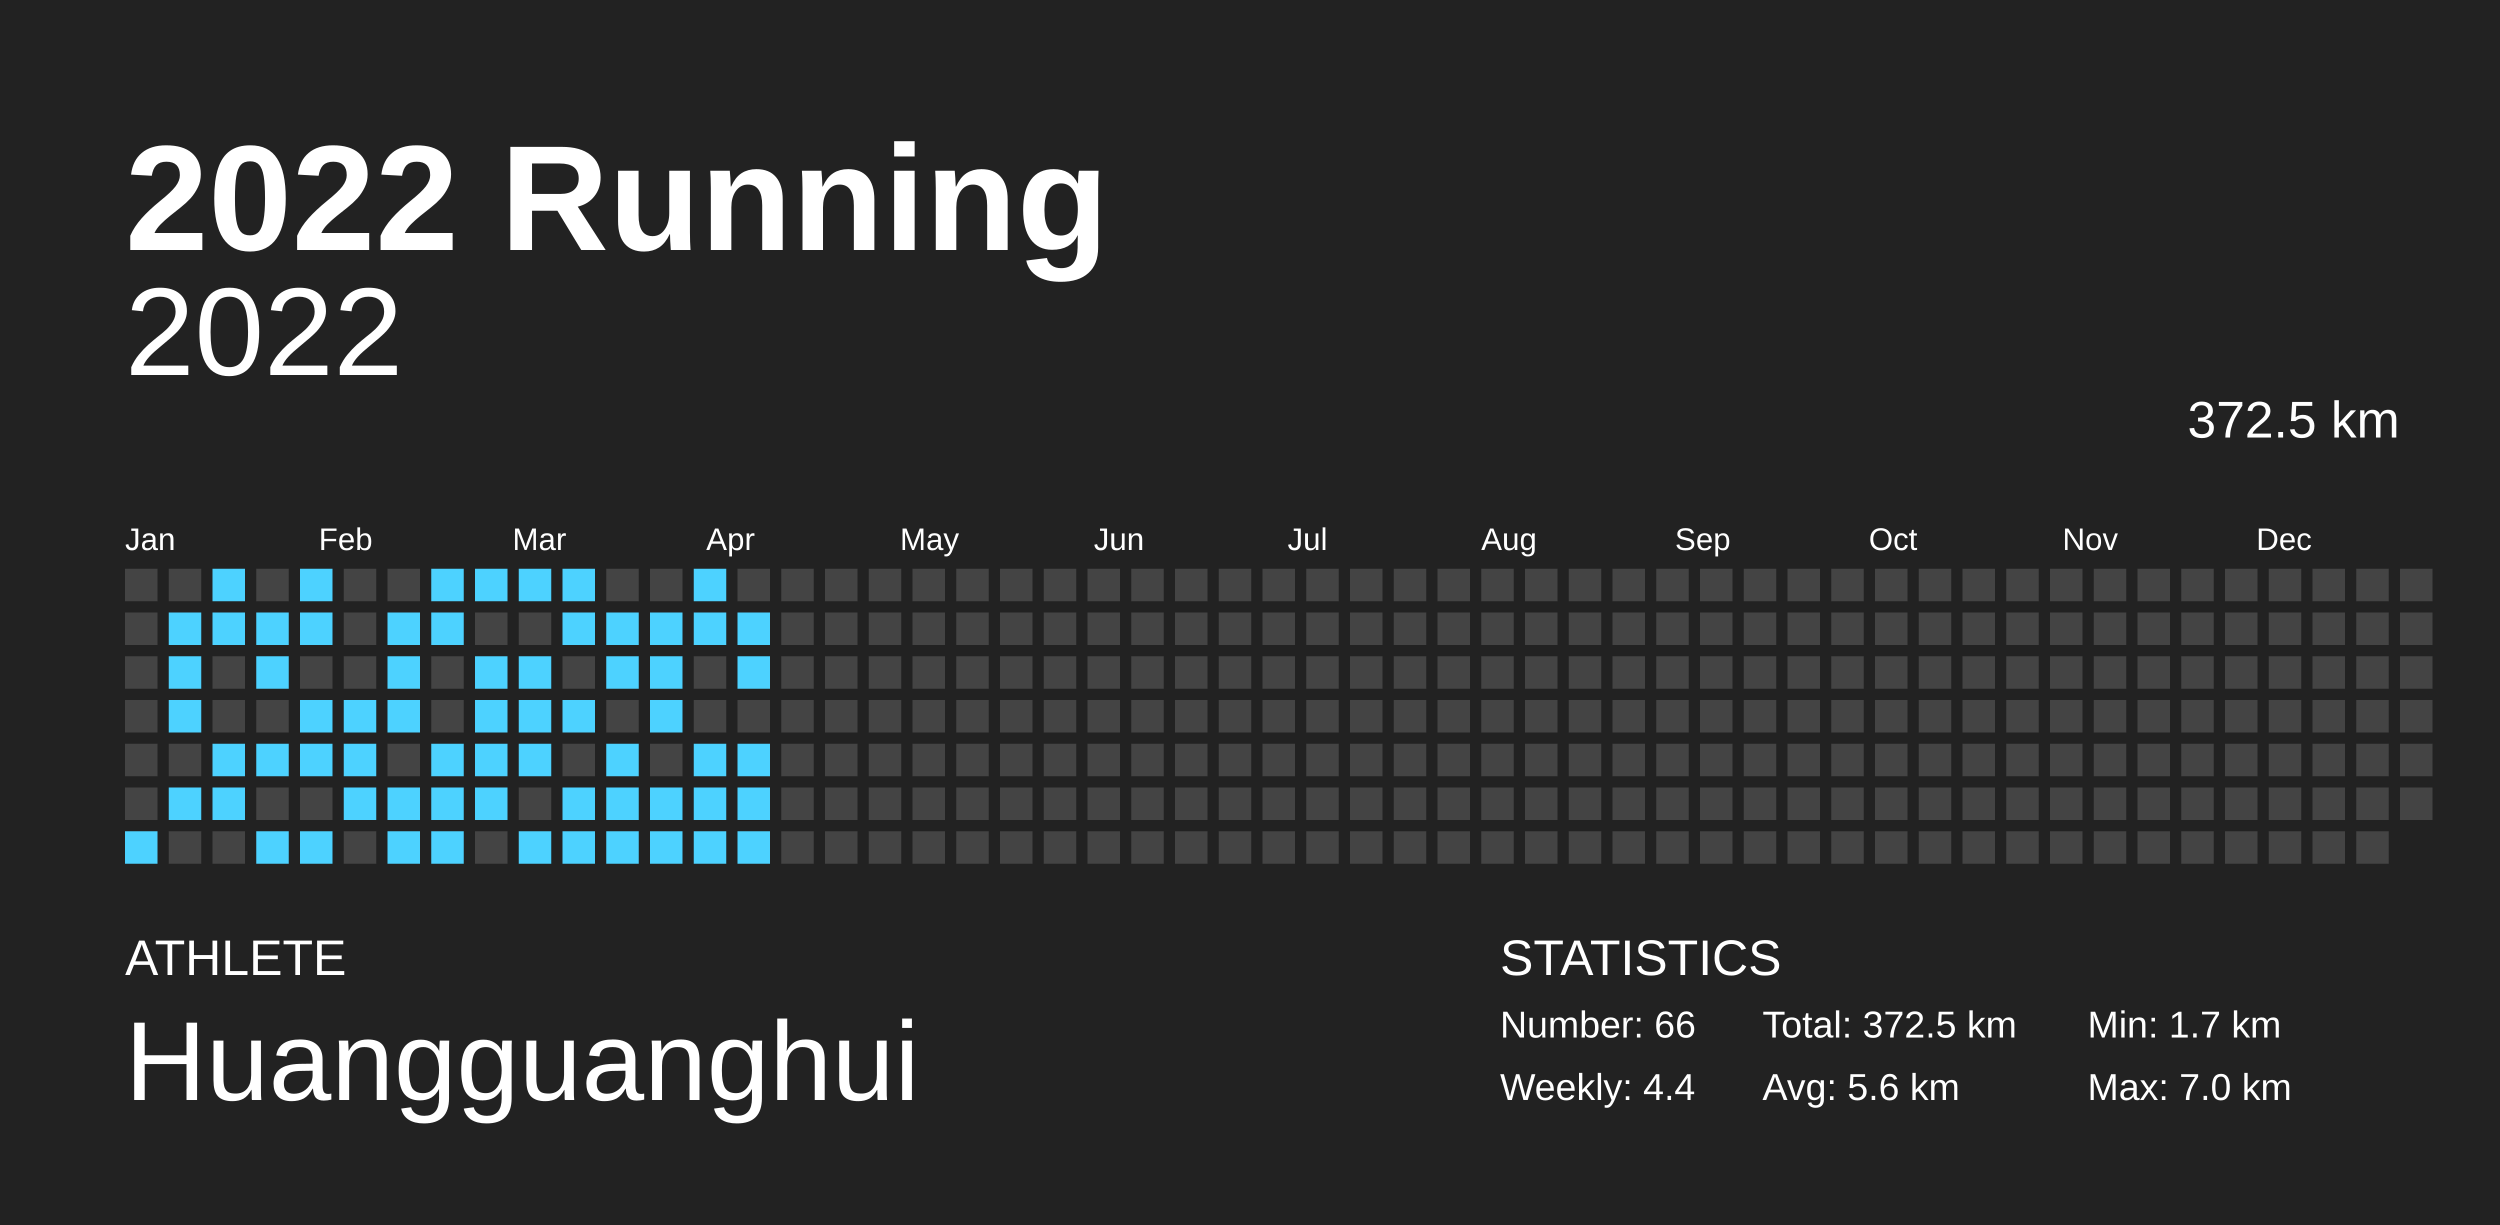
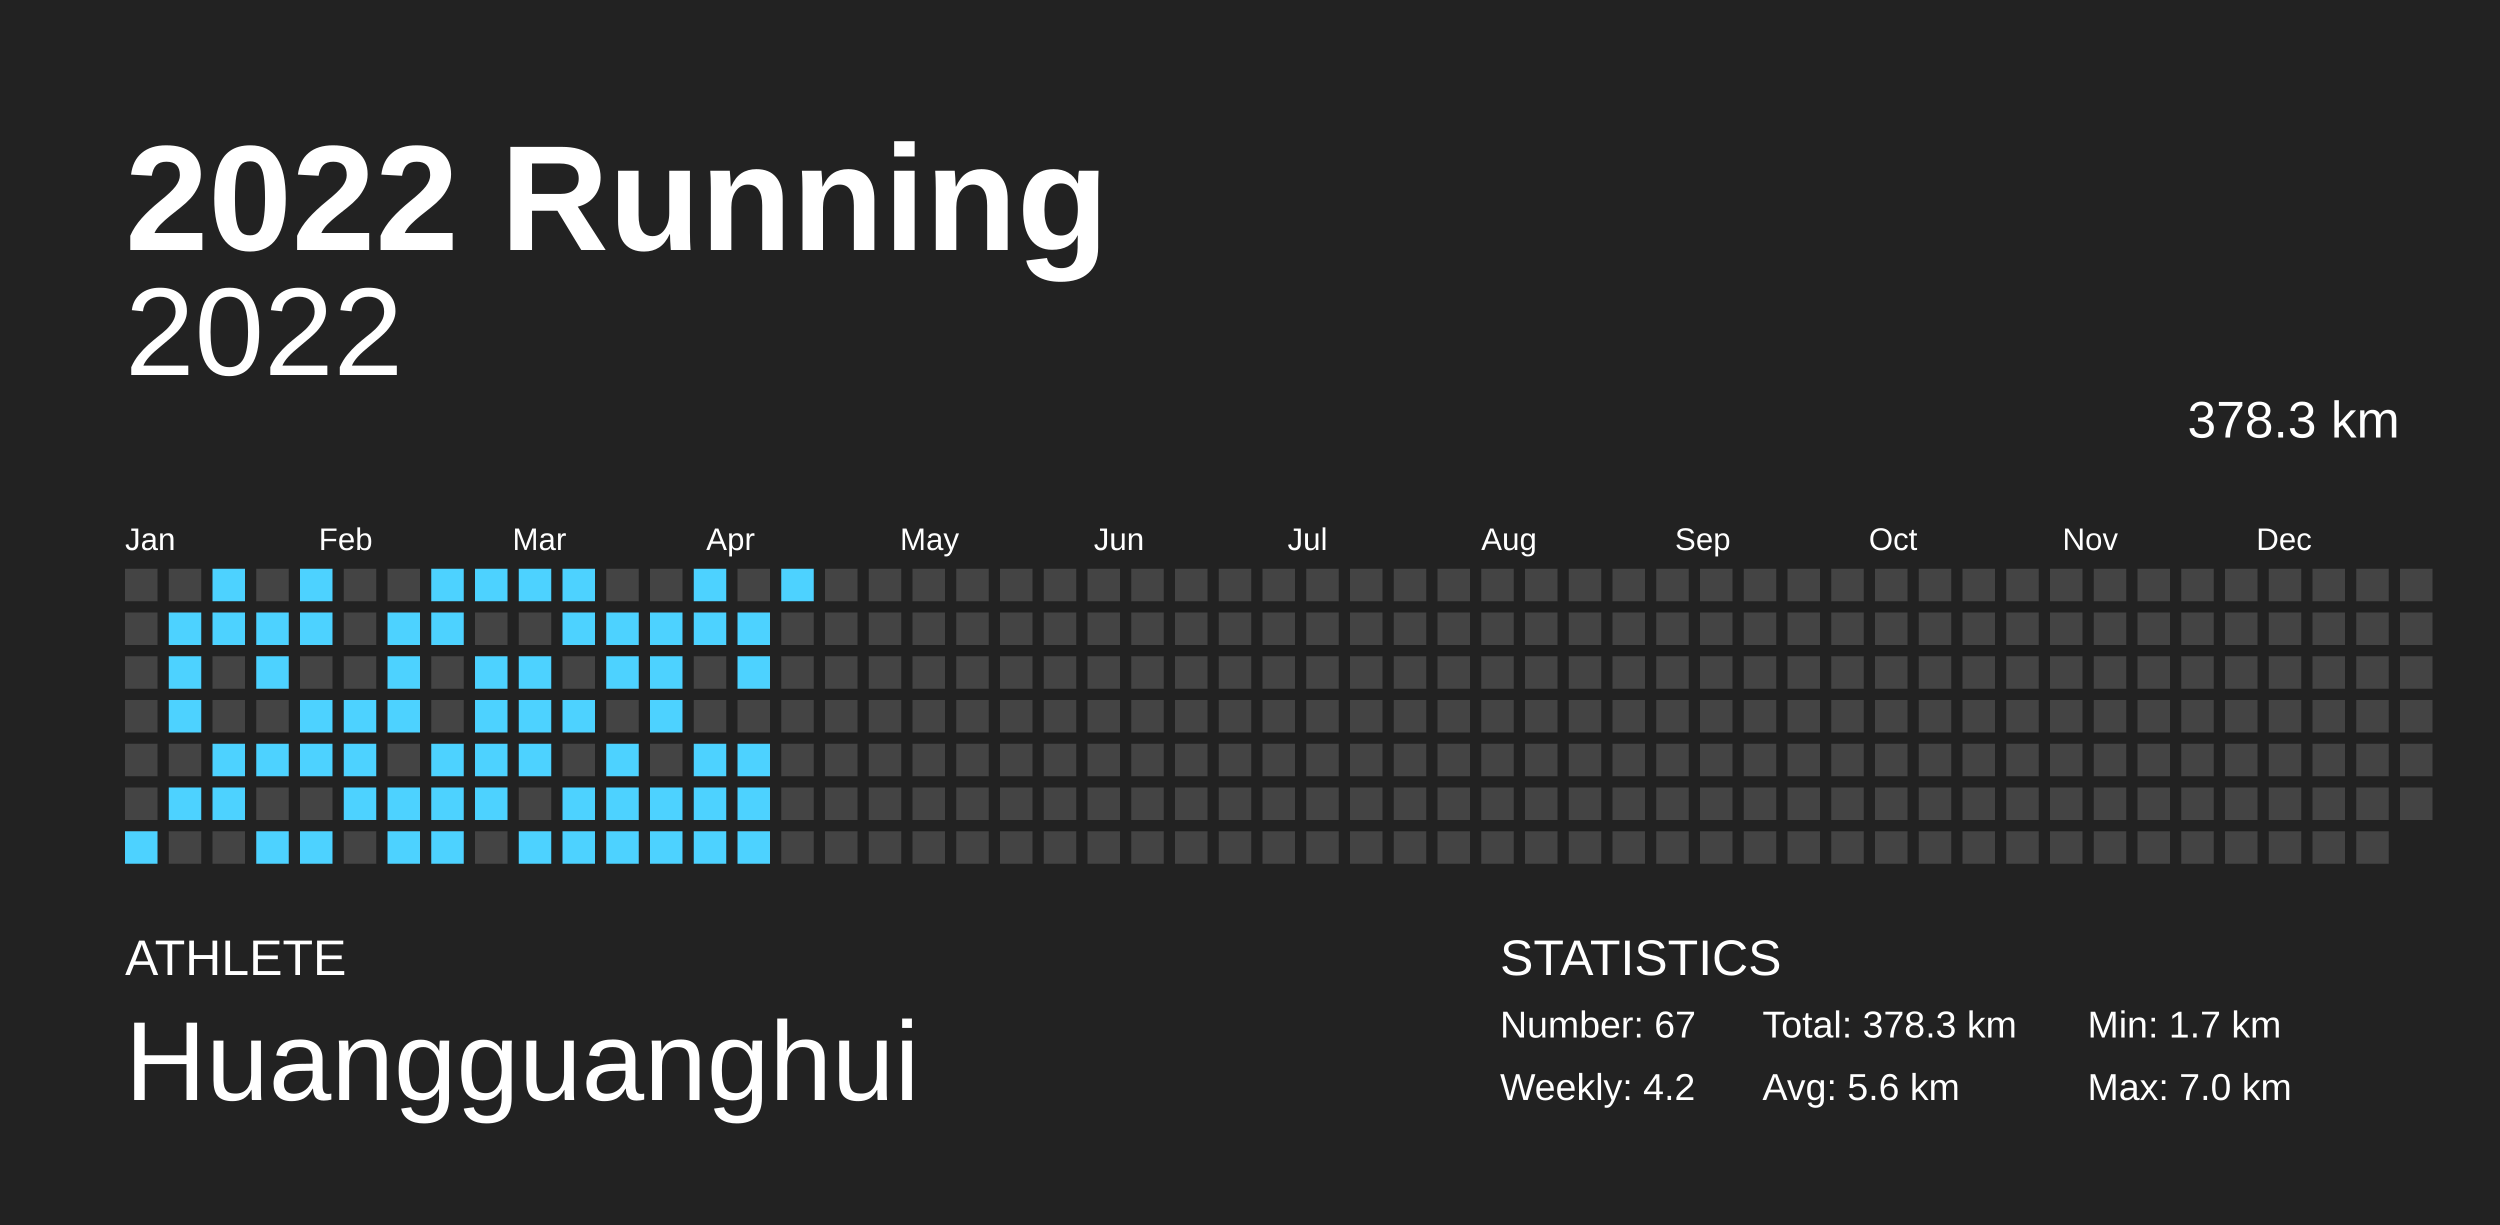
<svg xmlns="http://www.w3.org/2000/svg" baseProfile="full" height="98mm" version="1.1" viewBox="0,0,200,98" width="200mm">
  <defs />
  <rect fill="#222222" height="98" width="200" x="0" y="0" />
  <text fill="#FFFFFF" style="font-size:12px; font-family:Arial; font-weight:bold;" x="10" y="20">2022 Running</text>
  <text fill="#FFFFFF" style="font-size:4px; font-family:Arial" x="10" y="78">ATHLETE</text>
  <text fill="#FFFFFF" style="font-size:9px; font-family:Arial" x="10" y="88">Huangguanghui</text>
  <text fill="#FFFFFF" style="font-size:4px; font-family:Arial" x="120" y="78">STATISTICS</text>
-   <text fill="#FFFFFF" style="font-size:3px; font-family:Arial" x="120" y="83">Number: 66</text>
-   <text fill="#FFFFFF" style="font-size:3px; font-family:Arial" x="120" y="88">Weekly: 4.4</text>
-   <text fill="#FFFFFF" style="font-size:3px; font-family:Arial" x="141" y="83">Total: 372.5 km</text>
+   <text fill="#FFFFFF" style="font-size:3px; font-family:Arial" x="120" y="83">Number: 67</text>
+   <text fill="#FFFFFF" style="font-size:3px; font-family:Arial" x="120" y="88">Weekly: 4.2</text>
+   <text fill="#FFFFFF" style="font-size:3px; font-family:Arial" x="141" y="83">Total: 378.3 km</text>
  <text fill="#FFFFFF" style="font-size:3px; font-family:Arial" x="141" y="88">Avg: 5.6 km</text>
  <text fill="#FFFFFF" style="font-size:3px; font-family:Arial" x="167" y="83">Min: 1.7 km</text>
  <text fill="#FFFFFF" style="font-size:3px; font-family:Arial" x="167" y="88">Max: 7.0 km</text>
  <text alignment-baseline="hanging" fill="#FFFFFF" style="font-size:10.0px; font-family:Arial;" x="10" y="30">2022</text>
-   <text alignment-baseline="hanging" fill="#FFFFFF" style="font-size:4.125px; font-family:Arial;" x="175" y="35">372.5 km</text>
+   <text alignment-baseline="hanging" fill="#FFFFFF" style="font-size:4.125px; font-family:Arial;" x="175" y="35">378.3 km</text>
  <text fill="#FFFFFF" style="font-size:2.5px; font-family:Arial" x="10.0" y="44">Jan</text>
  <text fill="#FFFFFF" style="font-size:2.5px; font-family:Arial" x="25.5" y="44">Feb</text>
  <text fill="#FFFFFF" style="font-size:2.5px; font-family:Arial" x="41.0" y="44">Mar</text>
  <text fill="#FFFFFF" style="font-size:2.5px; font-family:Arial" x="56.5" y="44">Apr</text>
  <text fill="#FFFFFF" style="font-size:2.5px; font-family:Arial" x="72.0" y="44">May</text>
  <text fill="#FFFFFF" style="font-size:2.5px; font-family:Arial" x="87.5" y="44">Jun</text>
  <text fill="#FFFFFF" style="font-size:2.5px; font-family:Arial" x="103.0" y="44">Jul</text>
  <text fill="#FFFFFF" style="font-size:2.5px; font-family:Arial" x="118.5" y="44">Aug</text>
  <text fill="#FFFFFF" style="font-size:2.5px; font-family:Arial" x="134.0" y="44">Sep</text>
  <text fill="#FFFFFF" style="font-size:2.5px; font-family:Arial" x="149.5" y="44">Oct</text>
  <text fill="#FFFFFF" style="font-size:2.5px; font-family:Arial" x="165.0" y="44">Nov</text>
  <text fill="#FFFFFF" style="font-size:2.5px; font-family:Arial" x="180.5" y="44">Dec</text>
  <rect fill="#444444" height="2.6" width="2.6" x="10.0" y="45.5" />
  <rect fill="#444444" height="2.6" width="2.6" x="10.0" y="49.0" />
  <rect fill="#444444" height="2.6" width="2.6" x="10.0" y="52.5" />
  <rect fill="#444444" height="2.6" width="2.6" x="10.0" y="56.0" />
  <rect fill="#444444" height="2.6" width="2.6" x="10.0" y="59.5" />
  <rect fill="#444444" height="2.6" width="2.6" x="10.0" y="63.0" />
  <rect fill="#4dd2ff" height="2.6" width="2.6" x="10.0" y="66.5" />
  <rect fill="#444444" height="2.6" width="2.6" x="13.5" y="45.5" />
  <rect fill="#4dd2ff" height="2.6" width="2.6" x="13.5" y="49.0" />
  <rect fill="#4dd2ff" height="2.6" width="2.6" x="13.5" y="52.5" />
  <rect fill="#4dd2ff" height="2.6" width="2.6" x="13.5" y="56.0" />
  <rect fill="#444444" height="2.6" width="2.6" x="13.5" y="59.5" />
  <rect fill="#4dd2ff" height="2.6" width="2.6" x="13.5" y="63.0" />
  <rect fill="#444444" height="2.6" width="2.6" x="13.5" y="66.5" />
  <rect fill="#4dd2ff" height="2.6" width="2.6" x="17.0" y="45.5" />
  <rect fill="#4dd2ff" height="2.6" width="2.6" x="17.0" y="49.0" />
  <rect fill="#444444" height="2.6" width="2.6" x="17.0" y="52.5" />
  <rect fill="#444444" height="2.6" width="2.6" x="17.0" y="56.0" />
  <rect fill="#4dd2ff" height="2.6" width="2.6" x="17.0" y="59.5" />
  <rect fill="#4dd2ff" height="2.6" width="2.6" x="17.0" y="63.0" />
  <rect fill="#444444" height="2.6" width="2.6" x="17.0" y="66.5" />
  <rect fill="#444444" height="2.6" width="2.6" x="20.5" y="45.5" />
  <rect fill="#4dd2ff" height="2.6" width="2.6" x="20.5" y="49.0" />
  <rect fill="#4dd2ff" height="2.6" width="2.6" x="20.5" y="52.5" />
  <rect fill="#444444" height="2.6" width="2.6" x="20.5" y="56.0" />
  <rect fill="#4dd2ff" height="2.6" width="2.6" x="20.5" y="59.5" />
  <rect fill="#444444" height="2.6" width="2.6" x="20.5" y="63.0" />
  <rect fill="#4dd2ff" height="2.6" width="2.6" x="20.5" y="66.5" />
  <rect fill="#4dd2ff" height="2.6" width="2.6" x="24.0" y="45.5" />
  <rect fill="#4dd2ff" height="2.6" width="2.6" x="24.0" y="49.0" />
  <rect fill="#444444" height="2.6" width="2.6" x="24.0" y="52.5" />
  <rect fill="#4dd2ff" height="2.6" width="2.6" x="24.0" y="56.0" />
  <rect fill="#4dd2ff" height="2.6" width="2.6" x="24.0" y="59.5" />
  <rect fill="#444444" height="2.6" width="2.6" x="24.0" y="63.0" />
  <rect fill="#4dd2ff" height="2.6" width="2.6" x="24.0" y="66.5" />
  <rect fill="#444444" height="2.6" width="2.6" x="27.5" y="45.5" />
  <rect fill="#444444" height="2.6" width="2.6" x="27.5" y="49.0" />
  <rect fill="#444444" height="2.6" width="2.6" x="27.5" y="52.5" />
  <rect fill="#4dd2ff" height="2.6" width="2.6" x="27.5" y="56.0" />
  <rect fill="#4dd2ff" height="2.6" width="2.6" x="27.5" y="59.5" />
  <rect fill="#4dd2ff" height="2.6" width="2.6" x="27.5" y="63.0" />
  <rect fill="#444444" height="2.6" width="2.6" x="27.5" y="66.5" />
  <rect fill="#444444" height="2.6" width="2.6" x="31.0" y="45.5" />
  <rect fill="#4dd2ff" height="2.6" width="2.6" x="31.0" y="49.0" />
  <rect fill="#4dd2ff" height="2.6" width="2.6" x="31.0" y="52.5" />
  <rect fill="#4dd2ff" height="2.6" width="2.6" x="31.0" y="56.0" />
  <rect fill="#444444" height="2.6" width="2.6" x="31.0" y="59.5" />
  <rect fill="#4dd2ff" height="2.6" width="2.6" x="31.0" y="63.0" />
  <rect fill="#4dd2ff" height="2.6" width="2.6" x="31.0" y="66.5" />
  <rect fill="#4dd2ff" height="2.6" width="2.6" x="34.5" y="45.5" />
  <rect fill="#4dd2ff" height="2.6" width="2.6" x="34.5" y="49.0" />
  <rect fill="#444444" height="2.6" width="2.6" x="34.5" y="52.5" />
  <rect fill="#444444" height="2.6" width="2.6" x="34.5" y="56.0" />
  <rect fill="#4dd2ff" height="2.6" width="2.6" x="34.5" y="59.5" />
  <rect fill="#4dd2ff" height="2.6" width="2.6" x="34.5" y="63.0" />
  <rect fill="#4dd2ff" height="2.6" width="2.6" x="34.5" y="66.5" />
  <rect fill="#4dd2ff" height="2.6" width="2.6" x="38.0" y="45.5" />
  <rect fill="#444444" height="2.6" width="2.6" x="38.0" y="49.0" />
  <rect fill="#4dd2ff" height="2.6" width="2.6" x="38.0" y="52.5" />
  <rect fill="#4dd2ff" height="2.6" width="2.6" x="38.0" y="56.0" />
  <rect fill="#4dd2ff" height="2.6" width="2.6" x="38.0" y="59.5" />
  <rect fill="#4dd2ff" height="2.6" width="2.6" x="38.0" y="63.0" />
  <rect fill="#444444" height="2.6" width="2.6" x="38.0" y="66.5" />
  <rect fill="#4dd2ff" height="2.6" width="2.6" x="41.5" y="45.5" />
  <rect fill="#444444" height="2.6" width="2.6" x="41.5" y="49.0" />
  <rect fill="#4dd2ff" height="2.6" width="2.6" x="41.5" y="52.5" />
  <rect fill="#4dd2ff" height="2.6" width="2.6" x="41.5" y="56.0" />
  <rect fill="#4dd2ff" height="2.6" width="2.6" x="41.5" y="59.5" />
  <rect fill="#444444" height="2.6" width="2.6" x="41.5" y="63.0" />
  <rect fill="#4dd2ff" height="2.6" width="2.6" x="41.5" y="66.5" />
  <rect fill="#4dd2ff" height="2.6" width="2.6" x="45.0" y="45.5" />
  <rect fill="#4dd2ff" height="2.6" width="2.6" x="45.0" y="49.0" />
  <rect fill="#444444" height="2.6" width="2.6" x="45.0" y="52.5" />
  <rect fill="#4dd2ff" height="2.6" width="2.6" x="45.0" y="56.0" />
  <rect fill="#444444" height="2.6" width="2.6" x="45.0" y="59.5" />
  <rect fill="#4dd2ff" height="2.6" width="2.6" x="45.0" y="63.0" />
  <rect fill="#4dd2ff" height="2.6" width="2.6" x="45.0" y="66.5" />
  <rect fill="#444444" height="2.6" width="2.6" x="48.5" y="45.5" />
  <rect fill="#4dd2ff" height="2.6" width="2.6" x="48.5" y="49.0" />
  <rect fill="#4dd2ff" height="2.6" width="2.6" x="48.5" y="52.5" />
  <rect fill="#444444" height="2.6" width="2.6" x="48.5" y="56.0" />
  <rect fill="#4dd2ff" height="2.6" width="2.6" x="48.5" y="59.5" />
  <rect fill="#4dd2ff" height="2.6" width="2.6" x="48.5" y="63.0" />
  <rect fill="#4dd2ff" height="2.6" width="2.6" x="48.5" y="66.5" />
  <rect fill="#444444" height="2.6" width="2.6" x="52.0" y="45.5" />
  <rect fill="#4dd2ff" height="2.6" width="2.6" x="52.0" y="49.0" />
  <rect fill="#4dd2ff" height="2.6" width="2.6" x="52.0" y="52.5" />
  <rect fill="#4dd2ff" height="2.6" width="2.6" x="52.0" y="56.0" />
  <rect fill="#444444" height="2.6" width="2.6" x="52.0" y="59.5" />
  <rect fill="#4dd2ff" height="2.6" width="2.6" x="52.0" y="63.0" />
  <rect fill="#4dd2ff" height="2.6" width="2.6" x="52.0" y="66.5" />
  <rect fill="#4dd2ff" height="2.6" width="2.6" x="55.5" y="45.5" />
  <rect fill="#4dd2ff" height="2.6" width="2.6" x="55.5" y="49.0" />
  <rect fill="#444444" height="2.6" width="2.6" x="55.5" y="52.5" />
  <rect fill="#444444" height="2.6" width="2.6" x="55.5" y="56.0" />
  <rect fill="#4dd2ff" height="2.6" width="2.6" x="55.5" y="59.5" />
  <rect fill="#4dd2ff" height="2.6" width="2.6" x="55.5" y="63.0" />
  <rect fill="#4dd2ff" height="2.6" width="2.6" x="55.5" y="66.5" />
  <rect fill="#444444" height="2.6" width="2.6" x="59.0" y="45.5" />
  <rect fill="#4dd2ff" height="2.6" width="2.6" x="59.0" y="49.0" />
  <rect fill="#4dd2ff" height="2.6" width="2.6" x="59.0" y="52.5" />
  <rect fill="#444444" height="2.6" width="2.6" x="59.0" y="56.0" />
  <rect fill="#4dd2ff" height="2.6" width="2.6" x="59.0" y="59.5" />
  <rect fill="#4dd2ff" height="2.6" width="2.6" x="59.0" y="63.0" />
  <rect fill="#4dd2ff" height="2.6" width="2.6" x="59.0" y="66.5" />
-   <rect fill="#444444" height="2.6" width="2.6" x="62.5" y="45.5" />
+   <rect fill="#4dd2ff" height="2.6" width="2.6" x="62.5" y="45.5" />
  <rect fill="#444444" height="2.6" width="2.6" x="62.5" y="49.0" />
  <rect fill="#444444" height="2.6" width="2.6" x="62.5" y="52.5" />
  <rect fill="#444444" height="2.6" width="2.6" x="62.5" y="56.0" />
  <rect fill="#444444" height="2.6" width="2.6" x="62.5" y="59.5" />
  <rect fill="#444444" height="2.6" width="2.6" x="62.5" y="63.0" />
  <rect fill="#444444" height="2.6" width="2.6" x="62.5" y="66.5" />
  <rect fill="#444444" height="2.6" width="2.6" x="66.0" y="45.5" />
  <rect fill="#444444" height="2.6" width="2.6" x="66.0" y="49.0" />
  <rect fill="#444444" height="2.6" width="2.6" x="66.0" y="52.5" />
  <rect fill="#444444" height="2.6" width="2.6" x="66.0" y="56.0" />
  <rect fill="#444444" height="2.6" width="2.6" x="66.0" y="59.5" />
  <rect fill="#444444" height="2.6" width="2.6" x="66.0" y="63.0" />
  <rect fill="#444444" height="2.6" width="2.6" x="66.0" y="66.5" />
  <rect fill="#444444" height="2.6" width="2.6" x="69.5" y="45.5" />
  <rect fill="#444444" height="2.6" width="2.6" x="69.5" y="49.0" />
  <rect fill="#444444" height="2.6" width="2.6" x="69.5" y="52.5" />
  <rect fill="#444444" height="2.6" width="2.6" x="69.5" y="56.0" />
  <rect fill="#444444" height="2.6" width="2.6" x="69.5" y="59.5" />
  <rect fill="#444444" height="2.6" width="2.6" x="69.5" y="63.0" />
  <rect fill="#444444" height="2.6" width="2.6" x="69.5" y="66.5" />
  <rect fill="#444444" height="2.6" width="2.6" x="73.0" y="45.5" />
  <rect fill="#444444" height="2.6" width="2.6" x="73.0" y="49.0" />
  <rect fill="#444444" height="2.6" width="2.6" x="73.0" y="52.5" />
  <rect fill="#444444" height="2.6" width="2.6" x="73.0" y="56.0" />
  <rect fill="#444444" height="2.6" width="2.6" x="73.0" y="59.5" />
  <rect fill="#444444" height="2.6" width="2.6" x="73.0" y="63.0" />
  <rect fill="#444444" height="2.6" width="2.6" x="73.0" y="66.5" />
  <rect fill="#444444" height="2.6" width="2.6" x="76.5" y="45.5" />
  <rect fill="#444444" height="2.6" width="2.6" x="76.5" y="49.0" />
  <rect fill="#444444" height="2.6" width="2.6" x="76.5" y="52.5" />
  <rect fill="#444444" height="2.6" width="2.6" x="76.5" y="56.0" />
  <rect fill="#444444" height="2.6" width="2.6" x="76.5" y="59.5" />
  <rect fill="#444444" height="2.6" width="2.6" x="76.5" y="63.0" />
  <rect fill="#444444" height="2.6" width="2.6" x="76.5" y="66.5" />
  <rect fill="#444444" height="2.6" width="2.6" x="80.0" y="45.5" />
  <rect fill="#444444" height="2.6" width="2.6" x="80.0" y="49.0" />
  <rect fill="#444444" height="2.6" width="2.6" x="80.0" y="52.5" />
  <rect fill="#444444" height="2.6" width="2.6" x="80.0" y="56.0" />
  <rect fill="#444444" height="2.6" width="2.6" x="80.0" y="59.5" />
  <rect fill="#444444" height="2.6" width="2.6" x="80.0" y="63.0" />
  <rect fill="#444444" height="2.6" width="2.6" x="80.0" y="66.5" />
  <rect fill="#444444" height="2.6" width="2.6" x="83.5" y="45.5" />
  <rect fill="#444444" height="2.6" width="2.6" x="83.5" y="49.0" />
  <rect fill="#444444" height="2.6" width="2.6" x="83.5" y="52.5" />
  <rect fill="#444444" height="2.6" width="2.6" x="83.5" y="56.0" />
  <rect fill="#444444" height="2.6" width="2.6" x="83.5" y="59.5" />
  <rect fill="#444444" height="2.6" width="2.6" x="83.5" y="63.0" />
  <rect fill="#444444" height="2.6" width="2.6" x="83.5" y="66.5" />
  <rect fill="#444444" height="2.6" width="2.6" x="87.0" y="45.5" />
  <rect fill="#444444" height="2.6" width="2.6" x="87.0" y="49.0" />
  <rect fill="#444444" height="2.6" width="2.6" x="87.0" y="52.5" />
  <rect fill="#444444" height="2.6" width="2.6" x="87.0" y="56.0" />
  <rect fill="#444444" height="2.6" width="2.6" x="87.0" y="59.5" />
  <rect fill="#444444" height="2.6" width="2.6" x="87.0" y="63.0" />
  <rect fill="#444444" height="2.6" width="2.6" x="87.0" y="66.5" />
  <rect fill="#444444" height="2.6" width="2.6" x="90.5" y="45.5" />
  <rect fill="#444444" height="2.6" width="2.6" x="90.5" y="49.0" />
  <rect fill="#444444" height="2.6" width="2.6" x="90.5" y="52.5" />
  <rect fill="#444444" height="2.6" width="2.6" x="90.5" y="56.0" />
  <rect fill="#444444" height="2.6" width="2.6" x="90.5" y="59.5" />
  <rect fill="#444444" height="2.6" width="2.6" x="90.5" y="63.0" />
  <rect fill="#444444" height="2.6" width="2.6" x="90.5" y="66.5" />
  <rect fill="#444444" height="2.6" width="2.6" x="94.0" y="45.5" />
  <rect fill="#444444" height="2.6" width="2.6" x="94.0" y="49.0" />
  <rect fill="#444444" height="2.6" width="2.6" x="94.0" y="52.5" />
  <rect fill="#444444" height="2.6" width="2.6" x="94.0" y="56.0" />
  <rect fill="#444444" height="2.6" width="2.6" x="94.0" y="59.5" />
  <rect fill="#444444" height="2.6" width="2.6" x="94.0" y="63.0" />
  <rect fill="#444444" height="2.6" width="2.6" x="94.0" y="66.5" />
  <rect fill="#444444" height="2.6" width="2.6" x="97.5" y="45.5" />
  <rect fill="#444444" height="2.6" width="2.6" x="97.5" y="49.0" />
  <rect fill="#444444" height="2.6" width="2.6" x="97.5" y="52.5" />
  <rect fill="#444444" height="2.6" width="2.6" x="97.5" y="56.0" />
  <rect fill="#444444" height="2.6" width="2.6" x="97.5" y="59.5" />
  <rect fill="#444444" height="2.6" width="2.6" x="97.5" y="63.0" />
  <rect fill="#444444" height="2.6" width="2.6" x="97.5" y="66.5" />
  <rect fill="#444444" height="2.6" width="2.6" x="101.0" y="45.5" />
  <rect fill="#444444" height="2.6" width="2.6" x="101.0" y="49.0" />
  <rect fill="#444444" height="2.6" width="2.6" x="101.0" y="52.5" />
  <rect fill="#444444" height="2.6" width="2.6" x="101.0" y="56.0" />
  <rect fill="#444444" height="2.6" width="2.6" x="101.0" y="59.5" />
  <rect fill="#444444" height="2.6" width="2.6" x="101.0" y="63.0" />
  <rect fill="#444444" height="2.6" width="2.6" x="101.0" y="66.5" />
  <rect fill="#444444" height="2.6" width="2.6" x="104.5" y="45.5" />
  <rect fill="#444444" height="2.6" width="2.6" x="104.5" y="49.0" />
  <rect fill="#444444" height="2.6" width="2.6" x="104.5" y="52.5" />
  <rect fill="#444444" height="2.6" width="2.6" x="104.5" y="56.0" />
  <rect fill="#444444" height="2.6" width="2.6" x="104.5" y="59.5" />
  <rect fill="#444444" height="2.6" width="2.6" x="104.5" y="63.0" />
  <rect fill="#444444" height="2.6" width="2.6" x="104.5" y="66.5" />
  <rect fill="#444444" height="2.6" width="2.6" x="108.0" y="45.5" />
  <rect fill="#444444" height="2.6" width="2.6" x="108.0" y="49.0" />
  <rect fill="#444444" height="2.6" width="2.6" x="108.0" y="52.5" />
  <rect fill="#444444" height="2.6" width="2.6" x="108.0" y="56.0" />
  <rect fill="#444444" height="2.6" width="2.6" x="108.0" y="59.5" />
  <rect fill="#444444" height="2.6" width="2.6" x="108.0" y="63.0" />
  <rect fill="#444444" height="2.6" width="2.6" x="108.0" y="66.5" />
  <rect fill="#444444" height="2.6" width="2.6" x="111.5" y="45.5" />
  <rect fill="#444444" height="2.6" width="2.6" x="111.5" y="49.0" />
  <rect fill="#444444" height="2.6" width="2.6" x="111.5" y="52.5" />
  <rect fill="#444444" height="2.6" width="2.6" x="111.5" y="56.0" />
  <rect fill="#444444" height="2.6" width="2.6" x="111.5" y="59.5" />
  <rect fill="#444444" height="2.6" width="2.6" x="111.5" y="63.0" />
  <rect fill="#444444" height="2.6" width="2.6" x="111.5" y="66.5" />
  <rect fill="#444444" height="2.6" width="2.6" x="115.0" y="45.5" />
  <rect fill="#444444" height="2.6" width="2.6" x="115.0" y="49.0" />
  <rect fill="#444444" height="2.6" width="2.6" x="115.0" y="52.5" />
  <rect fill="#444444" height="2.6" width="2.6" x="115.0" y="56.0" />
  <rect fill="#444444" height="2.6" width="2.6" x="115.0" y="59.5" />
  <rect fill="#444444" height="2.6" width="2.6" x="115.0" y="63.0" />
  <rect fill="#444444" height="2.6" width="2.6" x="115.0" y="66.5" />
  <rect fill="#444444" height="2.6" width="2.6" x="118.5" y="45.5" />
  <rect fill="#444444" height="2.6" width="2.6" x="118.5" y="49.0" />
  <rect fill="#444444" height="2.6" width="2.6" x="118.5" y="52.5" />
  <rect fill="#444444" height="2.6" width="2.6" x="118.5" y="56.0" />
  <rect fill="#444444" height="2.6" width="2.6" x="118.5" y="59.5" />
  <rect fill="#444444" height="2.6" width="2.6" x="118.5" y="63.0" />
  <rect fill="#444444" height="2.6" width="2.6" x="118.5" y="66.5" />
  <rect fill="#444444" height="2.6" width="2.6" x="122.0" y="45.5" />
  <rect fill="#444444" height="2.6" width="2.6" x="122.0" y="49.0" />
  <rect fill="#444444" height="2.6" width="2.6" x="122.0" y="52.5" />
  <rect fill="#444444" height="2.6" width="2.6" x="122.0" y="56.0" />
  <rect fill="#444444" height="2.6" width="2.6" x="122.0" y="59.5" />
  <rect fill="#444444" height="2.6" width="2.6" x="122.0" y="63.0" />
  <rect fill="#444444" height="2.6" width="2.6" x="122.0" y="66.5" />
  <rect fill="#444444" height="2.6" width="2.6" x="125.5" y="45.5" />
  <rect fill="#444444" height="2.6" width="2.6" x="125.5" y="49.0" />
  <rect fill="#444444" height="2.6" width="2.6" x="125.5" y="52.5" />
  <rect fill="#444444" height="2.6" width="2.6" x="125.5" y="56.0" />
  <rect fill="#444444" height="2.6" width="2.6" x="125.5" y="59.5" />
  <rect fill="#444444" height="2.6" width="2.6" x="125.5" y="63.0" />
  <rect fill="#444444" height="2.6" width="2.6" x="125.5" y="66.5" />
  <rect fill="#444444" height="2.6" width="2.6" x="129.0" y="45.5" />
  <rect fill="#444444" height="2.6" width="2.6" x="129.0" y="49.0" />
  <rect fill="#444444" height="2.6" width="2.6" x="129.0" y="52.5" />
  <rect fill="#444444" height="2.6" width="2.6" x="129.0" y="56.0" />
  <rect fill="#444444" height="2.6" width="2.6" x="129.0" y="59.5" />
  <rect fill="#444444" height="2.6" width="2.6" x="129.0" y="63.0" />
  <rect fill="#444444" height="2.6" width="2.6" x="129.0" y="66.5" />
  <rect fill="#444444" height="2.6" width="2.6" x="132.5" y="45.5" />
  <rect fill="#444444" height="2.6" width="2.6" x="132.5" y="49.0" />
  <rect fill="#444444" height="2.6" width="2.6" x="132.5" y="52.5" />
  <rect fill="#444444" height="2.6" width="2.6" x="132.5" y="56.0" />
  <rect fill="#444444" height="2.6" width="2.6" x="132.5" y="59.5" />
  <rect fill="#444444" height="2.6" width="2.6" x="132.5" y="63.0" />
  <rect fill="#444444" height="2.6" width="2.6" x="132.5" y="66.5" />
  <rect fill="#444444" height="2.6" width="2.6" x="136.0" y="45.5" />
  <rect fill="#444444" height="2.6" width="2.6" x="136.0" y="49.0" />
  <rect fill="#444444" height="2.6" width="2.6" x="136.0" y="52.5" />
  <rect fill="#444444" height="2.6" width="2.6" x="136.0" y="56.0" />
  <rect fill="#444444" height="2.6" width="2.6" x="136.0" y="59.5" />
  <rect fill="#444444" height="2.6" width="2.6" x="136.0" y="63.0" />
  <rect fill="#444444" height="2.6" width="2.6" x="136.0" y="66.5" />
  <rect fill="#444444" height="2.6" width="2.6" x="139.5" y="45.5" />
  <rect fill="#444444" height="2.6" width="2.6" x="139.5" y="49.0" />
  <rect fill="#444444" height="2.6" width="2.6" x="139.5" y="52.5" />
  <rect fill="#444444" height="2.6" width="2.6" x="139.5" y="56.0" />
  <rect fill="#444444" height="2.6" width="2.6" x="139.5" y="59.5" />
  <rect fill="#444444" height="2.6" width="2.6" x="139.5" y="63.0" />
  <rect fill="#444444" height="2.6" width="2.6" x="139.5" y="66.5" />
  <rect fill="#444444" height="2.6" width="2.6" x="143.0" y="45.5" />
  <rect fill="#444444" height="2.6" width="2.6" x="143.0" y="49.0" />
  <rect fill="#444444" height="2.6" width="2.6" x="143.0" y="52.5" />
  <rect fill="#444444" height="2.6" width="2.6" x="143.0" y="56.0" />
  <rect fill="#444444" height="2.6" width="2.6" x="143.0" y="59.5" />
  <rect fill="#444444" height="2.6" width="2.6" x="143.0" y="63.0" />
  <rect fill="#444444" height="2.6" width="2.6" x="143.0" y="66.5" />
  <rect fill="#444444" height="2.6" width="2.6" x="146.5" y="45.5" />
  <rect fill="#444444" height="2.6" width="2.6" x="146.5" y="49.0" />
  <rect fill="#444444" height="2.6" width="2.6" x="146.5" y="52.5" />
  <rect fill="#444444" height="2.6" width="2.6" x="146.5" y="56.0" />
  <rect fill="#444444" height="2.6" width="2.6" x="146.5" y="59.5" />
  <rect fill="#444444" height="2.6" width="2.6" x="146.5" y="63.0" />
  <rect fill="#444444" height="2.6" width="2.6" x="146.5" y="66.5" />
  <rect fill="#444444" height="2.6" width="2.6" x="150.0" y="45.5" />
  <rect fill="#444444" height="2.6" width="2.6" x="150.0" y="49.0" />
  <rect fill="#444444" height="2.6" width="2.6" x="150.0" y="52.5" />
  <rect fill="#444444" height="2.6" width="2.6" x="150.0" y="56.0" />
  <rect fill="#444444" height="2.6" width="2.6" x="150.0" y="59.5" />
  <rect fill="#444444" height="2.6" width="2.6" x="150.0" y="63.0" />
  <rect fill="#444444" height="2.6" width="2.6" x="150.0" y="66.5" />
  <rect fill="#444444" height="2.6" width="2.6" x="153.5" y="45.5" />
  <rect fill="#444444" height="2.6" width="2.6" x="153.5" y="49.0" />
  <rect fill="#444444" height="2.6" width="2.6" x="153.5" y="52.5" />
  <rect fill="#444444" height="2.6" width="2.6" x="153.5" y="56.0" />
  <rect fill="#444444" height="2.6" width="2.6" x="153.5" y="59.5" />
  <rect fill="#444444" height="2.6" width="2.6" x="153.5" y="63.0" />
  <rect fill="#444444" height="2.6" width="2.6" x="153.5" y="66.5" />
  <rect fill="#444444" height="2.6" width="2.6" x="157.0" y="45.5" />
  <rect fill="#444444" height="2.6" width="2.6" x="157.0" y="49.0" />
  <rect fill="#444444" height="2.6" width="2.6" x="157.0" y="52.5" />
  <rect fill="#444444" height="2.6" width="2.6" x="157.0" y="56.0" />
  <rect fill="#444444" height="2.6" width="2.6" x="157.0" y="59.5" />
  <rect fill="#444444" height="2.6" width="2.6" x="157.0" y="63.0" />
  <rect fill="#444444" height="2.6" width="2.6" x="157.0" y="66.5" />
  <rect fill="#444444" height="2.6" width="2.6" x="160.5" y="45.5" />
  <rect fill="#444444" height="2.6" width="2.6" x="160.5" y="49.0" />
  <rect fill="#444444" height="2.6" width="2.6" x="160.5" y="52.5" />
  <rect fill="#444444" height="2.6" width="2.6" x="160.5" y="56.0" />
  <rect fill="#444444" height="2.6" width="2.6" x="160.5" y="59.5" />
  <rect fill="#444444" height="2.6" width="2.6" x="160.5" y="63.0" />
  <rect fill="#444444" height="2.6" width="2.6" x="160.5" y="66.5" />
  <rect fill="#444444" height="2.6" width="2.6" x="164.0" y="45.5" />
  <rect fill="#444444" height="2.6" width="2.6" x="164.0" y="49.0" />
  <rect fill="#444444" height="2.6" width="2.6" x="164.0" y="52.5" />
  <rect fill="#444444" height="2.6" width="2.6" x="164.0" y="56.0" />
  <rect fill="#444444" height="2.6" width="2.6" x="164.0" y="59.5" />
  <rect fill="#444444" height="2.6" width="2.6" x="164.0" y="63.0" />
  <rect fill="#444444" height="2.6" width="2.6" x="164.0" y="66.5" />
  <rect fill="#444444" height="2.6" width="2.6" x="167.5" y="45.5" />
  <rect fill="#444444" height="2.6" width="2.6" x="167.5" y="49.0" />
  <rect fill="#444444" height="2.6" width="2.6" x="167.5" y="52.5" />
  <rect fill="#444444" height="2.6" width="2.6" x="167.5" y="56.0" />
  <rect fill="#444444" height="2.6" width="2.6" x="167.5" y="59.5" />
  <rect fill="#444444" height="2.6" width="2.6" x="167.5" y="63.0" />
  <rect fill="#444444" height="2.6" width="2.6" x="167.5" y="66.5" />
  <rect fill="#444444" height="2.6" width="2.6" x="171.0" y="45.5" />
  <rect fill="#444444" height="2.6" width="2.6" x="171.0" y="49.0" />
  <rect fill="#444444" height="2.6" width="2.6" x="171.0" y="52.5" />
  <rect fill="#444444" height="2.6" width="2.6" x="171.0" y="56.0" />
  <rect fill="#444444" height="2.6" width="2.6" x="171.0" y="59.5" />
  <rect fill="#444444" height="2.6" width="2.6" x="171.0" y="63.0" />
  <rect fill="#444444" height="2.6" width="2.6" x="171.0" y="66.5" />
  <rect fill="#444444" height="2.6" width="2.6" x="174.5" y="45.5" />
  <rect fill="#444444" height="2.6" width="2.6" x="174.5" y="49.0" />
  <rect fill="#444444" height="2.6" width="2.6" x="174.5" y="52.5" />
  <rect fill="#444444" height="2.6" width="2.6" x="174.5" y="56.0" />
  <rect fill="#444444" height="2.6" width="2.6" x="174.5" y="59.5" />
  <rect fill="#444444" height="2.6" width="2.6" x="174.5" y="63.0" />
  <rect fill="#444444" height="2.6" width="2.6" x="174.5" y="66.5" />
  <rect fill="#444444" height="2.6" width="2.6" x="178.0" y="45.5" />
  <rect fill="#444444" height="2.6" width="2.6" x="178.0" y="49.0" />
  <rect fill="#444444" height="2.6" width="2.6" x="178.0" y="52.5" />
  <rect fill="#444444" height="2.6" width="2.6" x="178.0" y="56.0" />
  <rect fill="#444444" height="2.6" width="2.6" x="178.0" y="59.5" />
  <rect fill="#444444" height="2.6" width="2.6" x="178.0" y="63.0" />
  <rect fill="#444444" height="2.6" width="2.6" x="178.0" y="66.5" />
  <rect fill="#444444" height="2.6" width="2.6" x="181.5" y="45.5" />
  <rect fill="#444444" height="2.6" width="2.6" x="181.5" y="49.0" />
  <rect fill="#444444" height="2.6" width="2.6" x="181.5" y="52.5" />
  <rect fill="#444444" height="2.6" width="2.6" x="181.5" y="56.0" />
  <rect fill="#444444" height="2.6" width="2.6" x="181.5" y="59.5" />
  <rect fill="#444444" height="2.6" width="2.6" x="181.5" y="63.0" />
  <rect fill="#444444" height="2.6" width="2.6" x="181.5" y="66.5" />
  <rect fill="#444444" height="2.6" width="2.6" x="185.0" y="45.5" />
  <rect fill="#444444" height="2.6" width="2.6" x="185.0" y="49.0" />
  <rect fill="#444444" height="2.6" width="2.6" x="185.0" y="52.5" />
  <rect fill="#444444" height="2.6" width="2.6" x="185.0" y="56.0" />
  <rect fill="#444444" height="2.6" width="2.6" x="185.0" y="59.5" />
  <rect fill="#444444" height="2.6" width="2.6" x="185.0" y="63.0" />
  <rect fill="#444444" height="2.6" width="2.6" x="185.0" y="66.5" />
  <rect fill="#444444" height="2.6" width="2.6" x="188.5" y="45.5" />
  <rect fill="#444444" height="2.6" width="2.6" x="188.5" y="49.0" />
  <rect fill="#444444" height="2.6" width="2.6" x="188.5" y="52.5" />
  <rect fill="#444444" height="2.6" width="2.6" x="188.5" y="56.0" />
  <rect fill="#444444" height="2.6" width="2.6" x="188.5" y="59.5" />
  <rect fill="#444444" height="2.6" width="2.6" x="188.5" y="63.0" />
  <rect fill="#444444" height="2.6" width="2.6" x="188.5" y="66.5" />
  <rect fill="#444444" height="2.6" width="2.6" x="192.0" y="45.5" />
  <rect fill="#444444" height="2.6" width="2.6" x="192.0" y="49.0" />
  <rect fill="#444444" height="2.6" width="2.6" x="192.0" y="52.5" />
  <rect fill="#444444" height="2.6" width="2.6" x="192.0" y="56.0" />
  <rect fill="#444444" height="2.6" width="2.6" x="192.0" y="59.5" />
  <rect fill="#444444" height="2.6" width="2.6" x="192.0" y="63.0" />
</svg>
